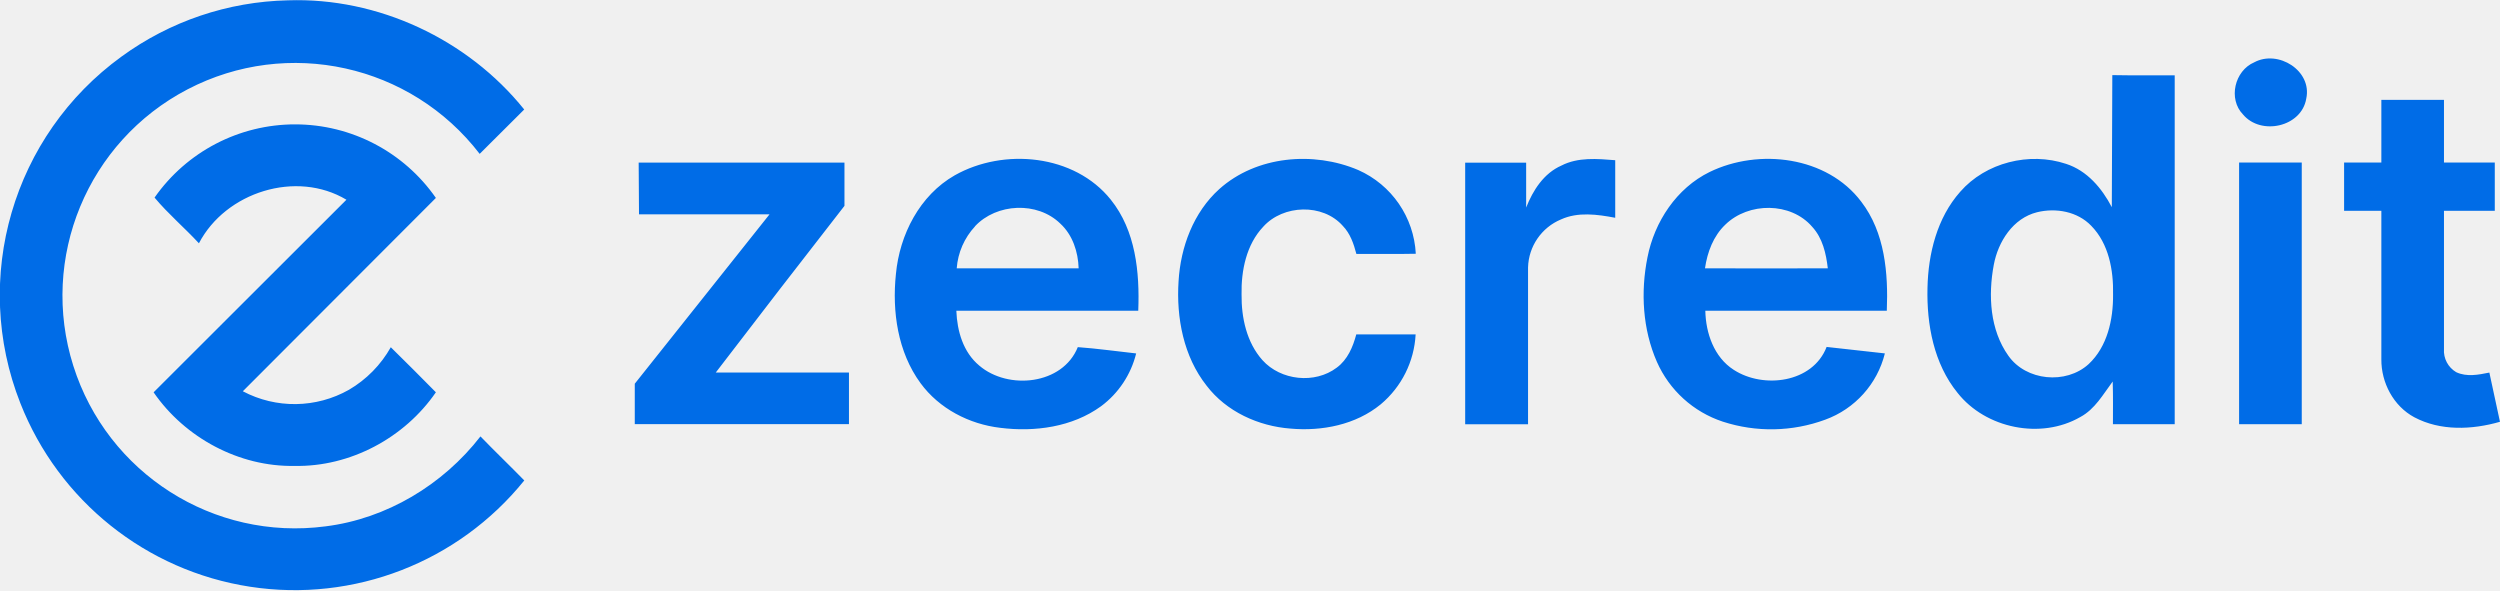
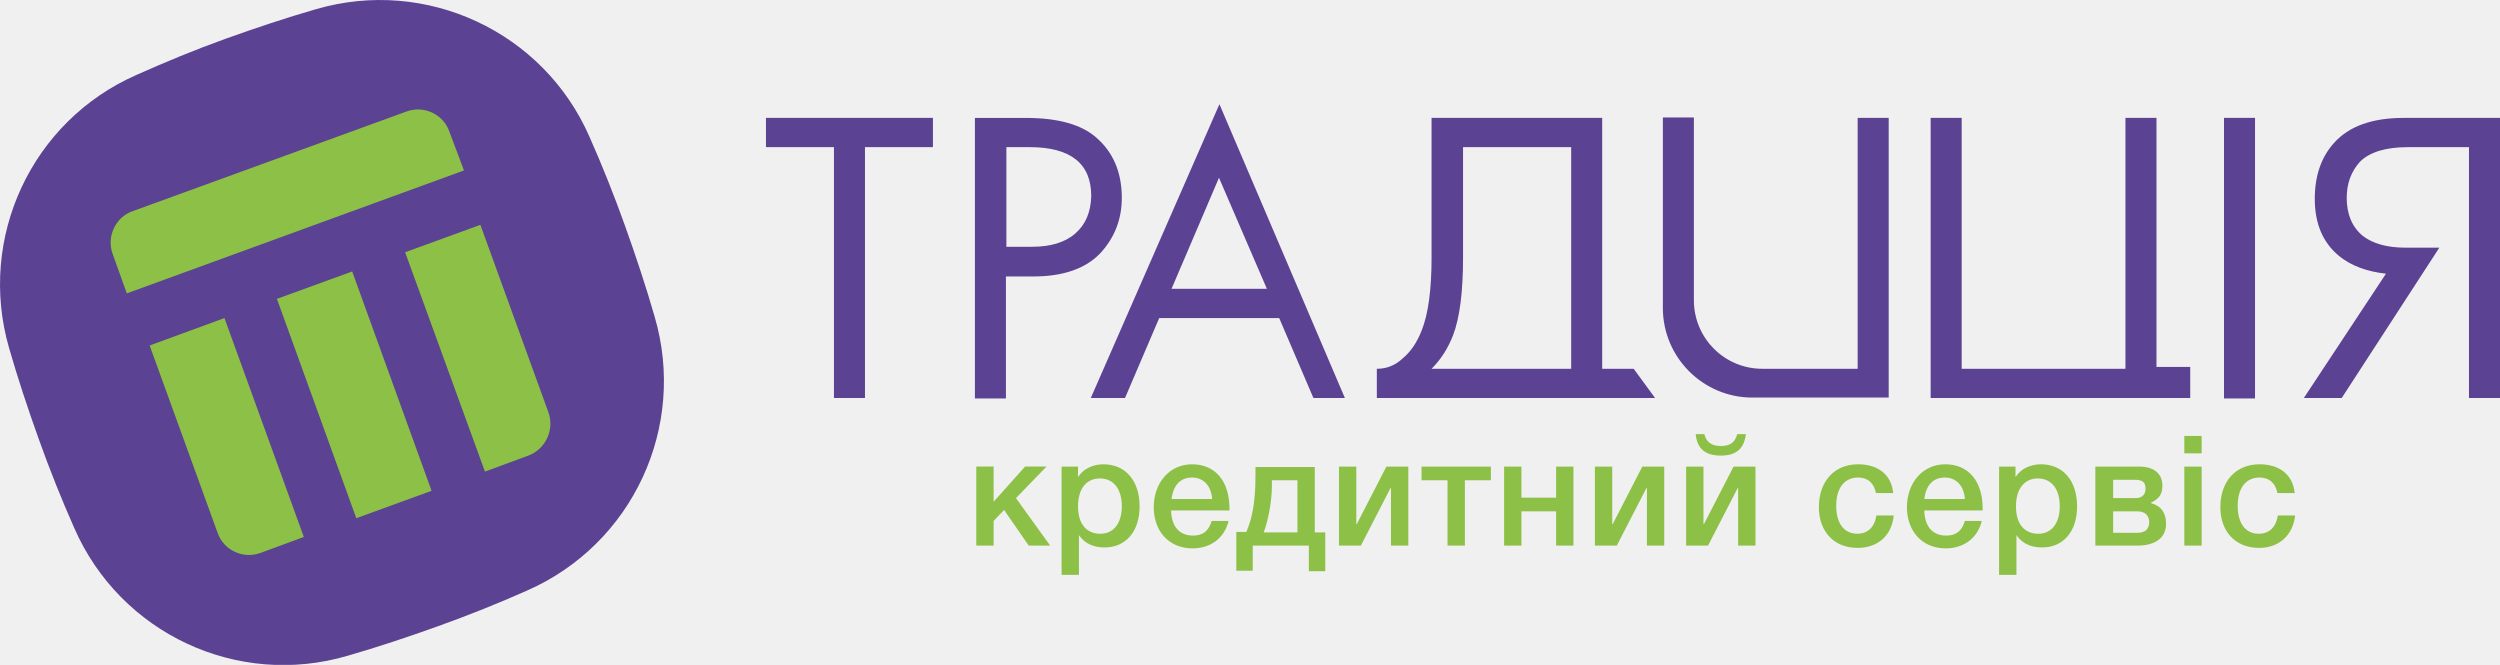
- <svg xmlns="http://www.w3.org/2000/svg" viewBox="0 0 738.1 174.18" width="800" height="189" fill="#006ce7">
-   <path d="M35.87 16.61A86.55 86.55 0 0 1 84.94 0c26.66-.94 53.15 11.49 69.83 32.23l-13.15 13.1A68.7 68.7 0 1 0 96.14 155.3c18-2.26 34.64-12.26 45.71-26.55 4.26 4.41 8.69 8.64 12.94 13A87.07 87.07 0 0 1 6 118.92 87 87 0 0 1 35.87 16.61zm629.67 1.69c7.06-3.81 17.15 2.47 15.36 10.72-1.38 8.37-13.39 11-18.67 4.68-4.46-4.59-2.49-12.92 3.31-15.4zm-41.9 3.78c6.14.13 12.28 0 18.42.06q0 51.5 0 103h-18.24c0-4.2.08-8.4-.07-12.6-2.84 3.79-5.22 8.16-9.57 10.49-11.63 6.71-27.93 3.38-36.23-7.14-7-8.6-9.14-20.14-8.88-31 .22-10.1 2.82-20.65 9.66-28.37 7.55-8.65 20.44-11.84 31.26-8.24 6.21 2 10.57 7.19 13.5 12.79l.15-38.99zm-22.21 40.48c-7.12 1.76-11.52 8.7-12.79 15.55-1.68 9-1.15 19.15 4.31 26.82 5.23 7.44 17 8.55 23.68 2.49 5.58-5.19 7.29-13.21 7.23-20.55.15-7.16-1.24-15-6.44-20.3-4.05-4.23-10.42-5.37-15.99-4.01zm101.64-33.17h18.49v18.5h15v14.25h-15q0 20.4 0 40.79a7.35 7.35 0 0 0 3.62 6.86c3.09 1.45 6.57.76 9.78.11q1.6 7.26 3.13 14.53c-8.22 2.37-17.57 2.78-25.31-1.35-6.15-3.31-9.76-10.2-9.71-17.09V62.14h-11V47.89h11zM45.63 58.24a50.63 50.63 0 0 1 83.06.1l-57 57.08a32.66 32.66 0 0 0 31.34-.44 33.75 33.75 0 0 0 12.35-12.56q6.7 6.59 13.31 13.3c-9.25 13.47-25.31 22.06-41.71 21.74-16.38.31-32.37-8.3-41.63-21.73q28.45-28.46 56.93-56.86C87.47 50 66.62 56.61 58.73 71.73c-4.25-4.59-9.13-8.73-13.1-13.49zm236.25-6.58c14.46-8.16 35.33-6.22 46.06 7.18 7.38 9.17 8.56 21.46 8.12 32.8q-26.85 0-53.71 0c.23 6 2 12.23 6.77 16.2 8.5 7.28 24.61 5.71 29.09-5.45 5.76.41 11.49 1.24 17.23 1.86a27.7 27.7 0 0 1-10.35 15.58c-8.49 6.17-19.59 7.67-29.79 6.38-9.16-1.08-18-5.65-23.52-13.18-6.73-9.18-8.43-21.13-7.27-32.22 1.08-11.62 7.02-23.25 17.37-29.15zm6 15.06a20.43 20.43 0 0 0-5.42 12.41q18 0 36 0c-.15-4.85-1.76-9.84-5.41-13.21-6.77-6.62-18.83-6.04-25.21.8zM360 55.71c10.94-9.8 27.76-11.24 41-5.61a28.63 28.63 0 0 1 17 24.72c-5.85.13-11.7 0-17.54.06-.79-3-1.8-6-4-8.28-5.91-6.7-17.62-6.31-23.5.24-5 5.27-6.54 13-6.4 20-.07 6.86 1.49 14.16 6.17 19.4 5.39 6 15.46 7.11 21.94 2.2 3.18-2.33 4.78-6.12 5.76-9.82h17.52a28.86 28.86 0 0 1-10.3 20.65c-7.36 6.05-17.35 8-26.65 7.17-9.46-.72-18.9-5-24.74-12.64-6.84-8.63-9-20.1-8.3-30.88.59-10.06 4.39-20.33 12.04-27.21zm101-6.93c4.9-2.52 10.58-2 15.88-1.58v17c-5.26-1-11-1.8-16 .48a15.82 15.82 0 0 0-9.74 14.19v46.3h-18.56V47.93h18v13.25c2.02-5.12 5.21-10.11 10.42-12.4zm43.75 1.9c14.53-7.07 34.66-4.64 44.76 8.76 7 9.11 8 21.11 7.55 32.2h-53.58c.13 6.62 2.57 13.72 8.37 17.44 8.76 5.7 23.35 3.88 27.44-6.75l17.2 1.91a28 28 0 0 1-17.59 19.56 46.17 46.17 0 0 1-30.26.59 32.36 32.36 0 0 1-19.46-17.66c-4.22-9.62-4.84-20.62-2.78-30.85 2.06-10.52 8.6-20.43 18.35-25.2zm4.63 15.55c-3.54 3.37-5.31 8.13-6 12.89q18.14.06 36.26 0c-.5-4.37-1.53-8.91-4.6-12.25-6.33-7.37-18.82-7.33-25.66-.64zM188.56 47.9q30.38 0 60.76 0v12.78q-19.12 24.53-38 49.21h39.33v15.24q-31.62 0-63.24 0 0-6 0-11.94l39.78-50h-38.53l-.1-15.29zm472.51-.01h18.5v77.25h-18.5z" />
+ <svg xmlns="http://www.w3.org/2000/svg" width="282" height="75" fill="none">
+   <g clip-path="url(#A)">
+     <path d="M15.387 8.454C3.551 13.66-2.573 26.856 1.03 39.279c.978 3.402 2.11 6.804 3.345 10.258s2.573 6.804 4.014 10.052C13.586 71.444 26.76 77.629 39.213 73.97c3.396-.979 6.793-2.113 10.24-3.35s6.793-2.577 10.035-4.021a25.8 25.8 0 0 0 14.357-30.876c-.978-3.402-2.11-6.804-3.345-10.258s-2.573-6.804-4.014-10.051C61.289 3.557 48.064-2.577 35.662 1.031c-3.396.979-6.793 2.113-10.241 3.351s-6.793 2.629-10.035 4.072z" fill="#5b4293" />
+     <path d="M34.272 60.567l-4.889 1.804c-1.955.722-4.168-.309-4.837-2.268l-7.667-21.134 8.439-3.093 8.954 24.691zm14.409-5.206l-8.491 3.093-8.954-24.742 8.491-3.093 8.954 24.742zm10.91-3.969l-4.889 1.804-9.005-24.742 8.491-3.093 7.668 21.134c.72 1.959-.309 4.175-2.264 4.897zm-7.256-32.165L14.306 33.093l-1.595-4.433c-.72-1.959.309-4.175 2.264-4.845l30.876-11.237c1.955-.722 4.168.309 4.837 2.268l1.647 4.381z" fill="#8dc046" />
+     <g fill="#5b4293">
+       <path d="M86.401 16.598h7.668v28.299h3.499V16.598h7.667v-3.299H86.401v3.299zm40.139 5.722c0-2.887-.978-5.155-2.882-6.804-1.698-1.495-4.374-2.216-7.976-2.216h-5.712v31.65h3.499V31.186h3.088c3.344 0 5.866-.876 7.513-2.577 1.646-1.753 2.47-3.866 2.47-6.289zm-5.249 4.021c-1.184 1.031-2.83 1.495-4.889 1.495h-2.882V16.598h2.625c4.631 0 6.947 1.856 6.947 5.515-.052 1.804-.618 3.196-1.801 4.227zm1.749 18.556h3.86l3.859-9.021h13.534l3.86 9.021h3.551l-14.152-33.144-14.512 33.144zm9.109-12.32l5.352-12.526 5.403 12.526h-10.755zm48.578 9.021V13.299h-19.246v15.722c0 3.608-.36 6.392-1.132 8.299-.515 1.289-1.184 2.32-2.11 3.093-.875.825-1.853 1.186-2.933 1.186v3.299h31.39l-2.418-3.299h-3.551zm-3.499 0h-15.747c1.081-1.082 1.853-2.32 2.419-3.763.771-2.01 1.132-4.948 1.132-8.814V16.598h12.196v25zm77.138-28.299h-3.499v31.65h3.499v-31.65zm16.776 0c-3.551 0-6.175.928-7.873 2.835-1.441 1.598-2.162 3.711-2.162 6.289 0 2.835.927 4.948 2.728 6.443 1.389 1.134 3.139 1.753 5.3 2.01l-9.263 14.021h4.271l11.013-16.959h-2.007-1.801c-2.11 0-3.705-.464-4.837-1.34-1.184-.979-1.802-2.423-1.802-4.278 0-1.649.515-2.99 1.493-4.072 1.08-1.082 2.882-1.649 5.403-1.649h.669 6.227v28.299H282V13.299h-10.858zm-61.597 28.299h-10.756c-4.271 0-7.719-3.454-7.719-7.732V13.247h-3.499v21.495c0 5.567 4.529 10.103 10.086 10.103h15.387v-3.299-28.247h-3.499v28.299zm33.706-28.299h-3.5v28.299h-18.474V13.299h-3.499v28.299 3.299h24.649 4.632v-3.505h-3.808V13.299z" />
+     </g>
+     <g fill="#8dc046">
+       <path d="M116.042 61.546l-2.779-4.021-1.183 1.237v2.783h-1.956v-8.917h1.956v3.969l3.55-3.969h2.419l-3.448 3.557 3.86 5.361h-2.419zm5.558-7.731c.617-.979 1.749-1.443 2.881-1.443 2.47 0 4.066 1.856 4.066 4.742 0 2.835-1.544 4.639-3.963 4.639-1.183 0-2.212-.412-2.881-1.392v4.485h-1.956V52.629h1.853v1.186zm0 3.299c0 1.959.926 3.093 2.521 3.093 1.492 0 2.419-1.186 2.419-3.093 0-1.959-.926-3.144-2.47-3.144s-2.47 1.186-2.47 3.144zm12.916 4.742c-2.727 0-4.374-2.01-4.374-4.639 0-2.784 1.801-4.845 4.323-4.845 2.624 0 4.219 1.907 4.219 5v.206h-6.587c.052 1.804.927 2.835 2.471 2.835 1.08 0 1.749-.464 2.109-1.649h1.904c-.463 1.959-2.058 3.093-4.065 3.093zm-.051-7.99c-1.287 0-2.11.825-2.316 2.423h4.58c-.103-1.495-.978-2.423-2.264-2.423zm13.173 10.516v-2.835h-6.329v2.835h-1.853V60h1.132c.669-1.546 1.029-3.402 1.029-6.34v-.979h6.69v7.371h1.184v4.381h-1.853v-.052zm-1.286-10.206h-2.882v.618c0 2.062-.566 4.382-.926 5.258h3.808v-5.876zm4.683 7.37v-8.917h1.955v6.495h.052l3.344-6.495h2.471v8.917h-1.956v-6.495h-.051l-3.345 6.495h-2.47zm14.203-7.371v7.371h-1.956v-7.371h-2.933v-1.546h7.822v1.546h-2.933zm4.425 7.371v-8.917h1.956v3.505h3.911v-3.505h1.955v8.917h-1.955V57.68h-3.911v3.866h-1.956zm10.241 0v-8.917h1.955v6.495h.052l3.345-6.495h2.47v8.917h-1.956v-6.495h-.051l-3.345 6.495h-2.47zm10.292 0v-8.917h1.955v6.495h.051l3.345-6.495h2.47v8.917h-1.955v-6.495h-.051l-3.345 6.495h-2.47zm3.911-10.155c-1.75 0-2.676-.773-2.831-2.423h.978c.206.876.772 1.34 1.853 1.34s1.595-.412 1.852-1.34h.978c-.206 1.65-1.081 2.423-2.83 2.423zm15.437 10.413c-2.727 0-4.374-1.907-4.374-4.588 0-2.938 1.75-4.845 4.426-4.845 2.264 0 3.757 1.185 3.962 3.247h-1.955c-.206-1.134-.926-1.753-2.007-1.753-1.544 0-2.47 1.186-2.47 3.196 0 1.959.875 3.144 2.367 3.144 1.184 0 1.955-.722 2.161-2.062h1.956c-.206 2.268-1.801 3.66-4.066 3.66zm9.932.052c-2.727 0-4.374-2.01-4.374-4.639 0-2.784 1.801-4.845 4.323-4.845 2.624 0 4.22 1.907 4.22 5v.206h-6.587c.051 1.804.926 2.835 2.47 2.835 1.08 0 1.749-.464 2.11-1.649h1.904c-.464 1.959-2.059 3.093-4.066 3.093zm-.103-7.99c-1.286 0-2.11.825-2.315 2.423h4.58c-.103-1.495-.978-2.423-2.265-2.423zm7.977-.051c.617-.979 1.749-1.443 2.881-1.443 2.47 0 4.066 1.856 4.066 4.742 0 2.835-1.544 4.639-3.963 4.639-1.183 0-2.212-.412-2.881-1.392v4.485h-1.956V52.629h1.853v1.186zm.051 3.299c0 1.959.926 3.093 2.522 3.093 1.492 0 2.418-1.186 2.418-3.093 0-1.959-.926-3.144-2.47-3.144s-2.47 1.186-2.47 3.144zm13.637 4.432h-4.683v-8.917h4.94c1.647 0 2.625.773 2.625 2.165 0 .979-.412 1.495-1.287 1.907v.052c1.132.309 1.698 1.082 1.698 2.32 0 1.598-1.183 2.474-3.293 2.474zm-2.676-7.423v2.062h2.522c.72 0 1.132-.361 1.132-1.083s-.361-.979-1.184-.979h-2.47zm0 3.505v2.474h2.727c.875 0 1.338-.412 1.338-1.186s-.463-1.237-1.338-1.237h-2.727v-.051zm9.983-6.494h-1.955v-1.959h1.955v1.959zm0 10.412h-1.955v-8.917h1.955v8.917zm6.484.258c-2.727 0-4.374-1.907-4.374-4.588 0-2.938 1.75-4.845 4.426-4.845 2.264 0 3.756 1.185 3.962 3.247h-1.955c-.206-1.134-.927-1.753-2.007-1.753-1.544 0-2.47 1.186-2.47 3.196 0 1.959.874 3.144 2.367 3.144 1.183 0 1.955-.722 2.161-2.062h1.955c-.257 2.268-1.852 3.66-4.065 3.66z" />
+     </g>
+   </g>
+   <defs>
+     <clipPath id="A">
+       <path fill="#fff" d="M0 0h282v75H0z" />
+     </clipPath>
+   </defs>
</svg>
